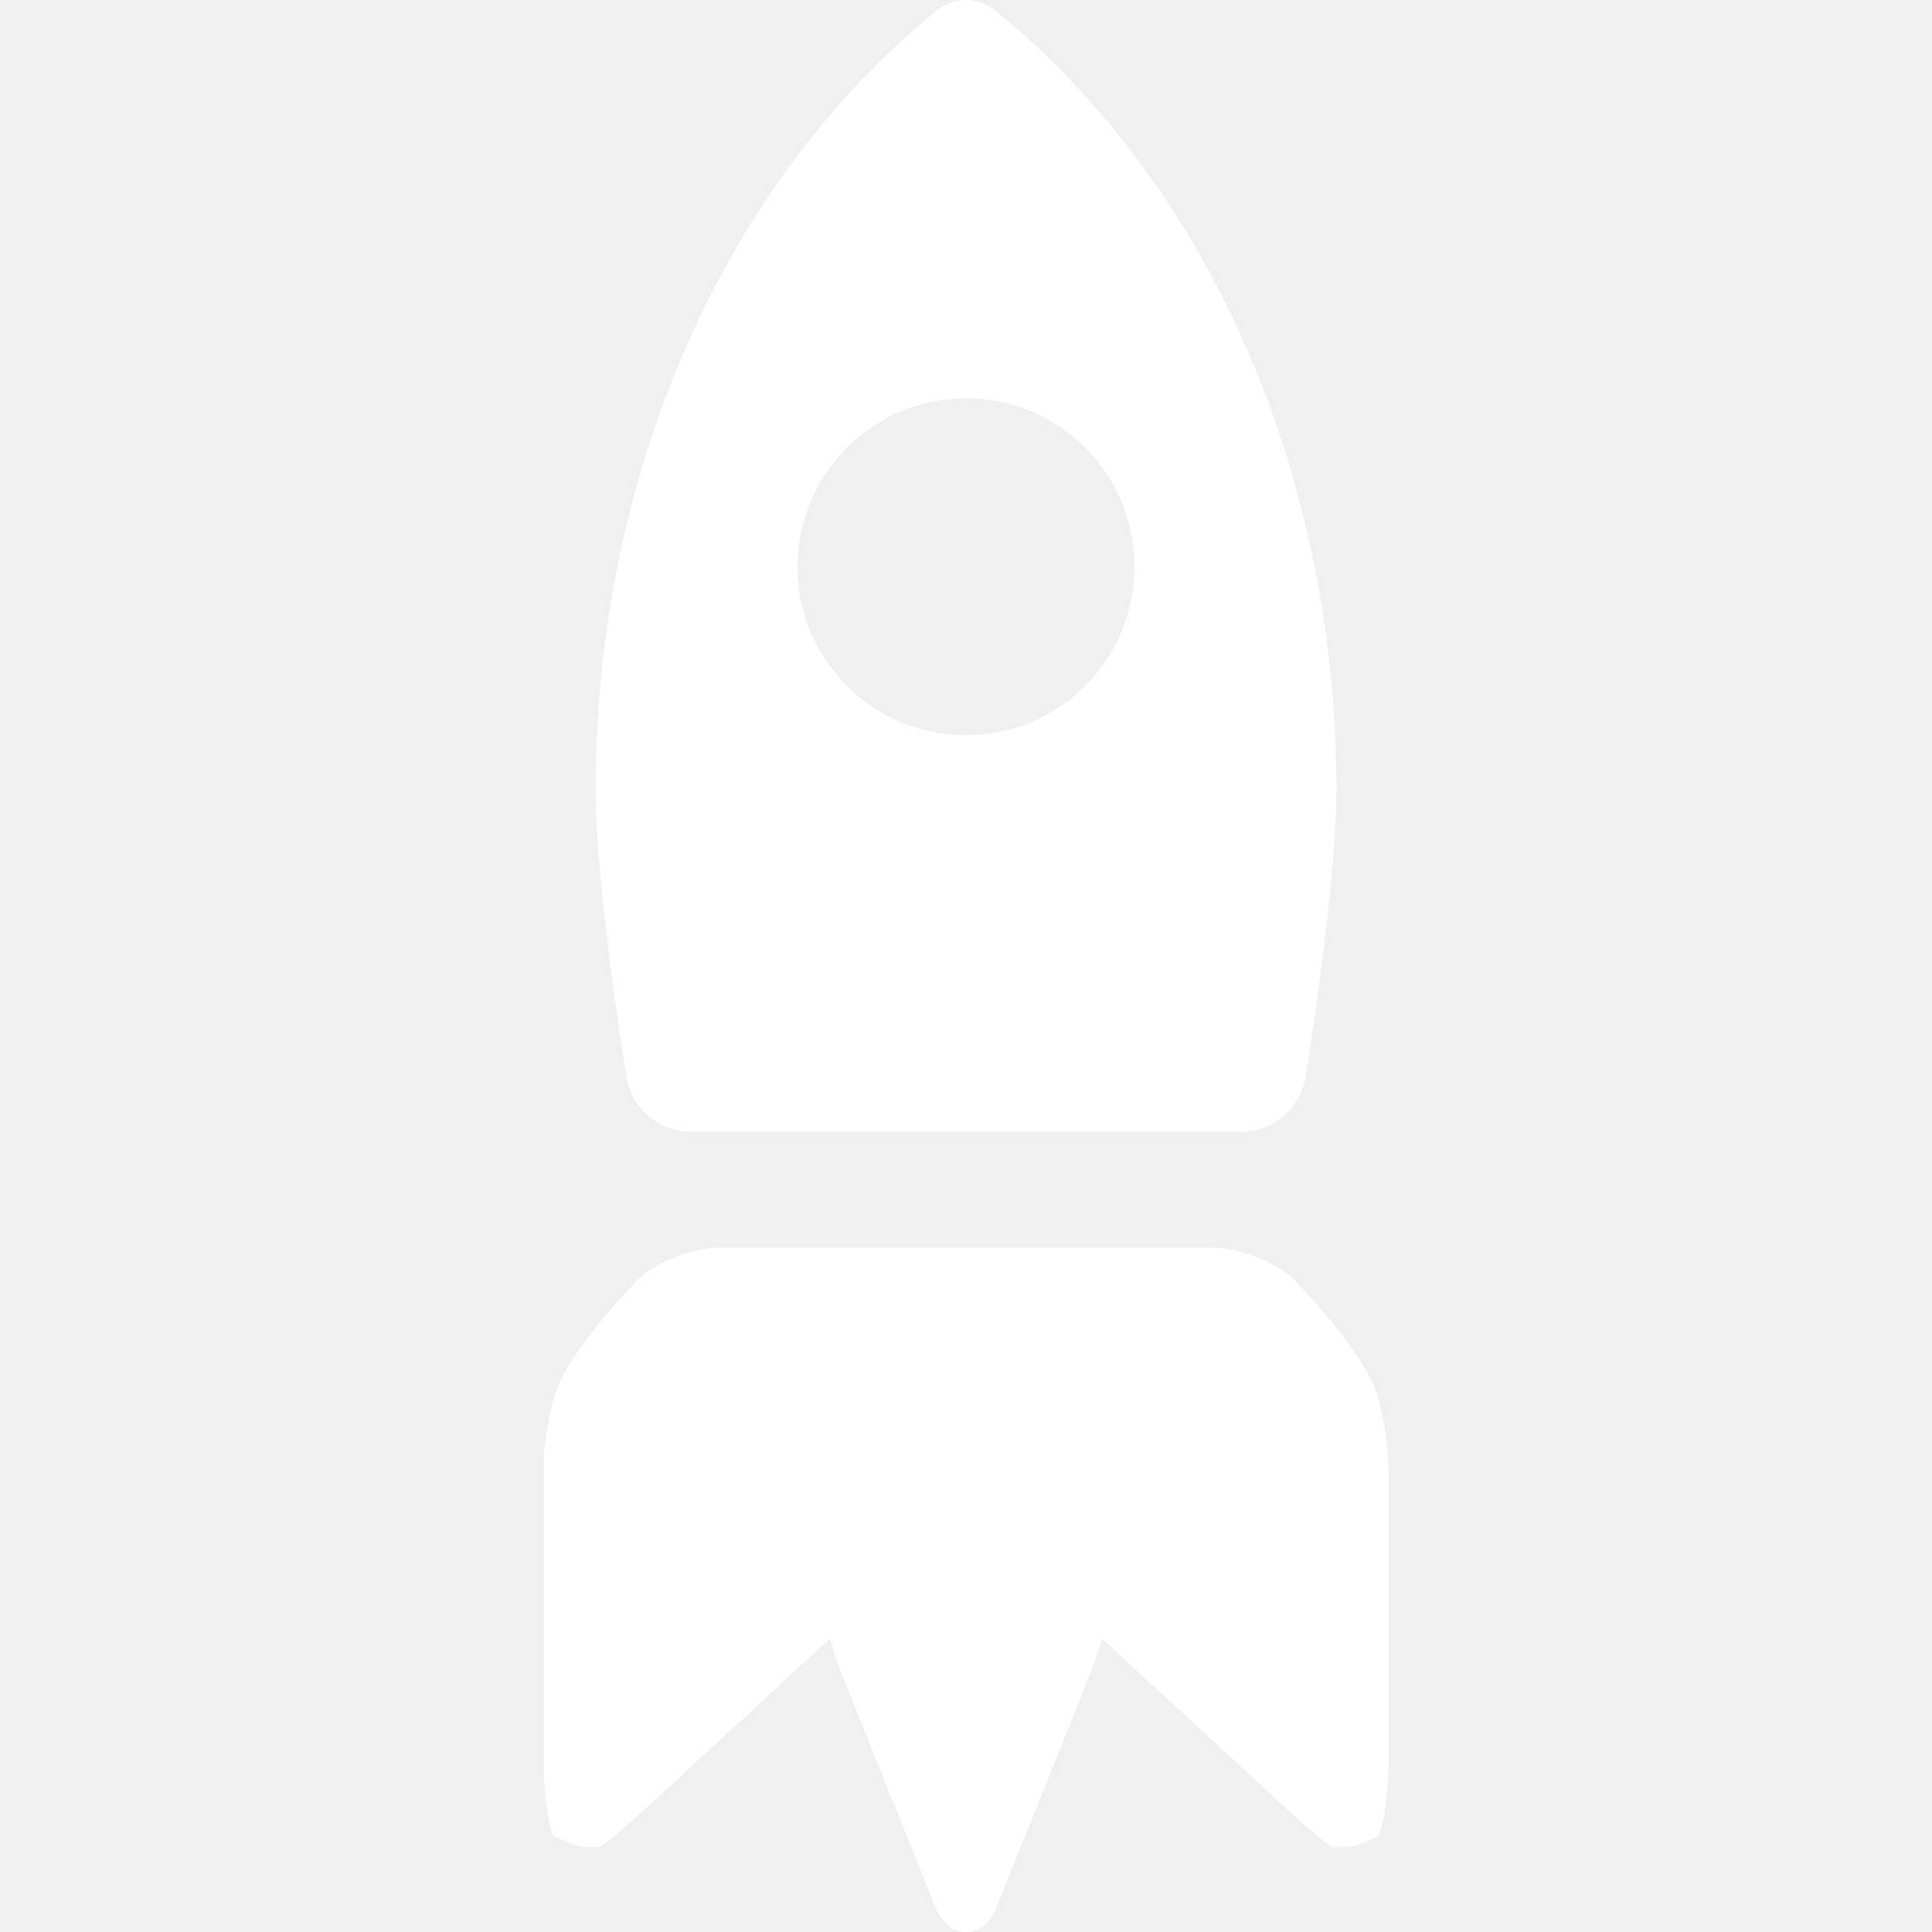
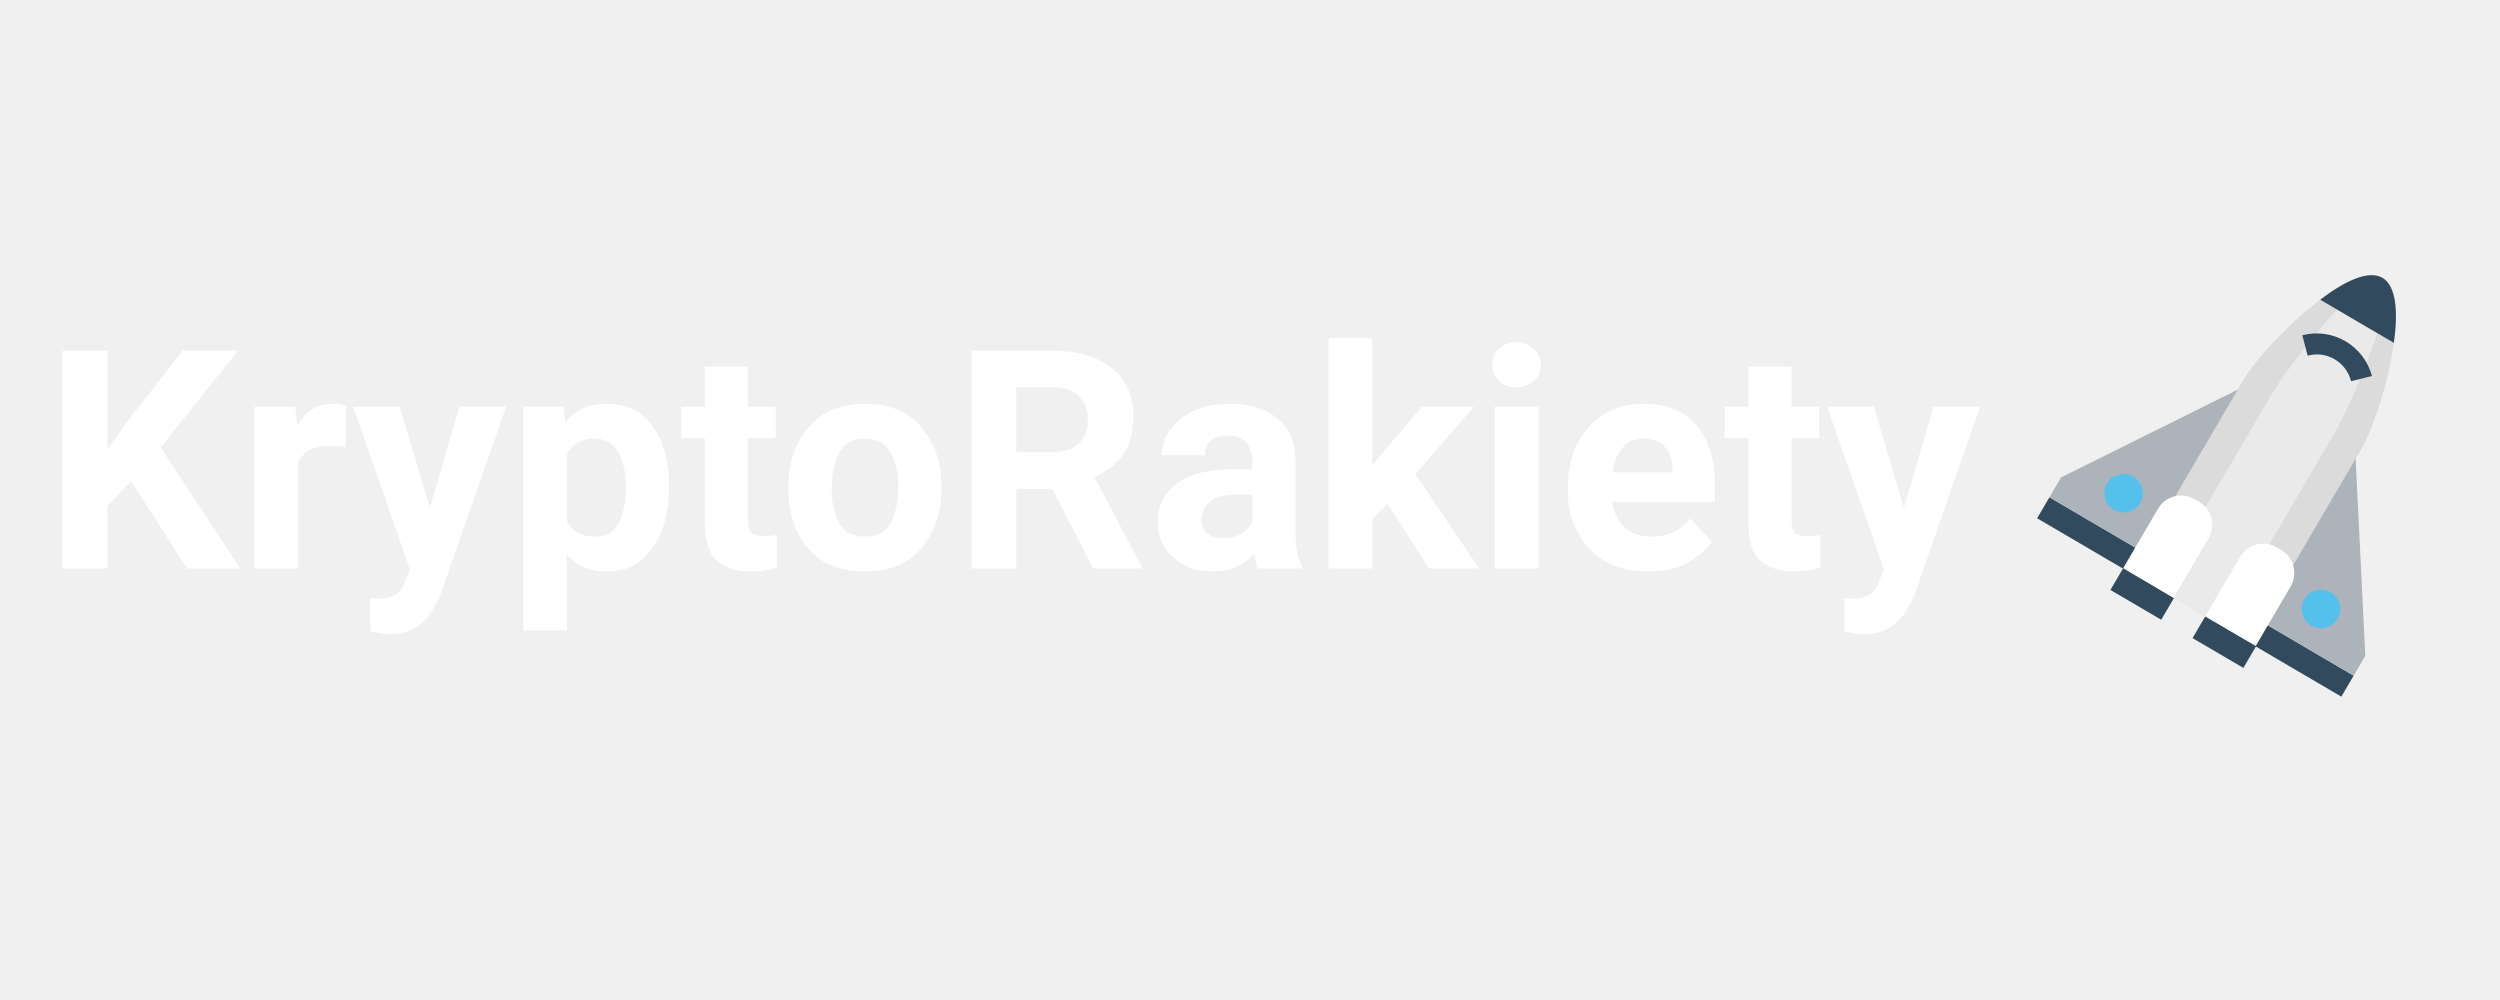
- <svg xmlns="http://www.w3.org/2000/svg" id="SvgjsSvg1001" width="288" height="288" version="1.1">
-   <defs id="SvgjsDefs1002" />
-   <g id="SvgjsG1008" transform="matrix(1,0,0,1,0,0)">
-     <svg enable-background="new 0 0 455.008 455.008" viewBox="0 0 455.008 455.008" width="288" height="288">
-       <path d="M162.499 266.543h130.008c7.204 0 13.761-5.568 14.927-12.678.298-1.815 7.292-44.741 7.292-68.028 0-74.062-30.048-142.626-80.377-183.41C232.417.861 229.986 0 227.503 0c-2.485 0-4.917.862-6.844 2.427-50.329 40.784-80.377 109.349-80.377 183.41 0 23.287 6.993 66.212 7.291 68.028C148.739 260.975 155.296 266.543 162.499 266.543zM227.504 93.801c21.914 0 39.678 17.764 39.678 39.678s-17.764 39.678-39.678 39.678-39.678-17.764-39.678-39.678S205.59 93.801 227.504 93.801zM323.683 326.587c-.264-.716-2.884-7.348-13.573-19.394-3.22-3.626-5.414-5.977-6.184-6.62-4.41-3.686-12.365-6.661-18.196-6.774L169.192 293.8c-5.745.112-13.701 3.087-18.113 6.773-.769.643-2.964 2.995-6.182 6.621-10.688 12.045-13.309 18.677-13.572 19.393-1.838 4.996-3.278 13.078-3.278 18.4v70.574c0 4.593.609 11.401 1.628 14.845l.57 1.93 4.059 1.804c1.287.572 2.647.862 4.044.862h2.92l1.126-.79c1.812-1.269 6.263-5.134 9.521-8.137l43.571-40.18c.688 2.693 1.689 5.694 2.686 8.173l22.04 54.87c2.122 5.28 5.48 6.069 7.293 6.069s5.171-.789 7.293-6.07l22.04-54.868c.995-2.479 1.998-5.478 2.685-8.17l43.572 40.176c3.252 2.999 7.699 6.861 9.512 8.135l1.127.792h2.927c1.401 0 2.764-.292 4.032-.858l4.07-1.798.572-1.936c1.018-3.446 1.627-10.256 1.627-14.849v-70.574C326.961 339.665 325.521 331.583 323.683 326.587z" fill="#ffffff" class="color000 svgShape" />
-     </svg>
+ <svg xmlns="http://www.w3.org/2000/svg" width="250" height="100" viewBox="0 0 66.146 26.458" version="1.1" id="svg5">
+   <defs id="defs2" />
+   <g id="layer1">
+     <text xml:space="preserve" style="font-style:normal;font-variant:normal;font-weight:600;font-stretch:normal;font-size:8.114px;line-height:1.25;font-family:'Segoe UI';-inkscape-font-specification:'Segoe UI Semi-Bold';fill:#000000;fill-opacity:1;stroke:none;stroke-width:0.265" x="1.14" y="15.045" id="text891">
+       <tspan id="tspan889" style="font-style:normal;font-variant:normal;font-weight:600;font-stretch:normal;font-size:8.114px;font-family:-apple-system, BlinkMacSystemFont, 'Segoe UI', Roboto, Oxygen, Ubuntu, Cantarell, 'Open Sans', 'Helvetica Neue', sans-serif;fill:#ffffff;stroke-width:0.265" x="1.14" y="15.045">KryptoRakiety</tspan>
+     </text>
+     <g id="g21836" transform="matrix(0.02474264,0.01450769,-0.01450769,0.02474264,57.82464,4.567925)">
+       <rect x="43.19" y="321.813" style="fill:#324a5e" width="136.665" height="22.449" id="rect21738" />
+       <polygon style="fill:#acb3ba" points="200.468,187.865 89.403,357.612 89.403,378.88 209.92,378.88 " id="polygon21740" transform="translate(-46.21309,-57.06718)" />
+       <rect x="231.842" y="321.813" style="fill:#324a5e" width="136.665" height="22.449" id="rect21742" />
+       <polygon style="fill:#acb3ba" points="303.655,187.865 414.72,357.612 414.72,378.88 294.203,378.88 " id="polygon21744" transform="translate(-46.21309,-57.06718)" />
+       <path style="fill:#dbdbdb" d="m 166.464,38.244 c -14.572,34.658 -23.631,79.557 -23.631,99.249 0,51.594 0,206.375 0,206.375 h 126.031 c 0,0 0,-154.782 0,-206.375 0,-20.086 -9.058,-64.591 -23.631,-99.249 z" id="path21746" />
+       <path style="fill:#eaeaea" d="m 184.581,38.244 c -7.877,34.658 -12.603,79.557 -12.603,99.249 0,51.594 0,206.375 0,206.375 h 68.135 c 0,0 0,-154.782 0,-206.375 0,-20.086 -5.12,-64.591 -12.603,-99.249 z" id="path21748" />
+       <g id="g21754" transform="translate(-46.21309,-57.06718)">
+         <path style="fill:#324a5e" d="m 275.298,145.723 c -12.997,-12.997 -33.871,-12.997 -46.474,0 l -13.785,-13.785 c 20.48,-20.48 53.957,-20.48 74.437,0 z" id="path21750" />
+         <rect x="181.169" y="400.935" style="fill:#324a5e" width="54.351" height="23.237" id="rect21752" />
+       </g>
+       <path style="fill:#ffffff" d="m 188.913,343.868 h -53.957 v -63.803 c 0,-13.391 11.028,-24.418 24.418,-24.418 h 5.12 c 13.391,0 24.418,11.028 24.418,24.418 v 63.803 z" id="path21756" />
+       <rect x="222.784" y="343.868" style="fill:#324a5e" width="54.351" height="23.237" id="rect21758" />
+       <path style="fill:#ffffff" d="m 276.741,343.868 h -53.957 v -63.803 c 0,-13.391 11.028,-24.418 24.418,-24.418 h 5.12 c 13.391,0 24.418,11.028 24.418,24.418 v 63.803 z" id="path21760" />
+       <g id="g21766" transform="translate(-46.21309,-57.06718)">
+         <circle style="fill:#54c0eb" cx="146.511" cy="341.071" r="17.723" id="circle21762" />
+         <circle style="fill:#54c0eb" cx="357.612" cy="341.071" r="17.723" id="circle21764" />
+       </g>
+       <path style="fill:#324a5e" d="m 205.849,-8.23 v 0 c -14.966,0 -28.751,20.48 -39.385,46.474 h 78.769 c -10.634,-25.994 -24.418,-46.474 -39.384,-46.474 z" id="path21768" />
+       <g id="g21770">
+ </g>
+       <g id="g21772">
+ </g>
+       <g id="g21774">
+ </g>
+       <g id="g21776">
+ </g>
+       <g id="g21778">
+ </g>
+       <g id="g21780">
+ </g>
+       <g id="g21782">
+ </g>
+       <g id="g21784">
+ </g>
+       <g id="g21786">
+ </g>
+       <g id="g21788">
+ </g>
+       <g id="g21790">
+ </g>
+       <g id="g21792">
+ </g>
+       <g id="g21794">
+ </g>
+       <g id="g21796">
+ </g>
+       <g id="g21798">
+ </g>
+     </g>
  </g>
</svg>
